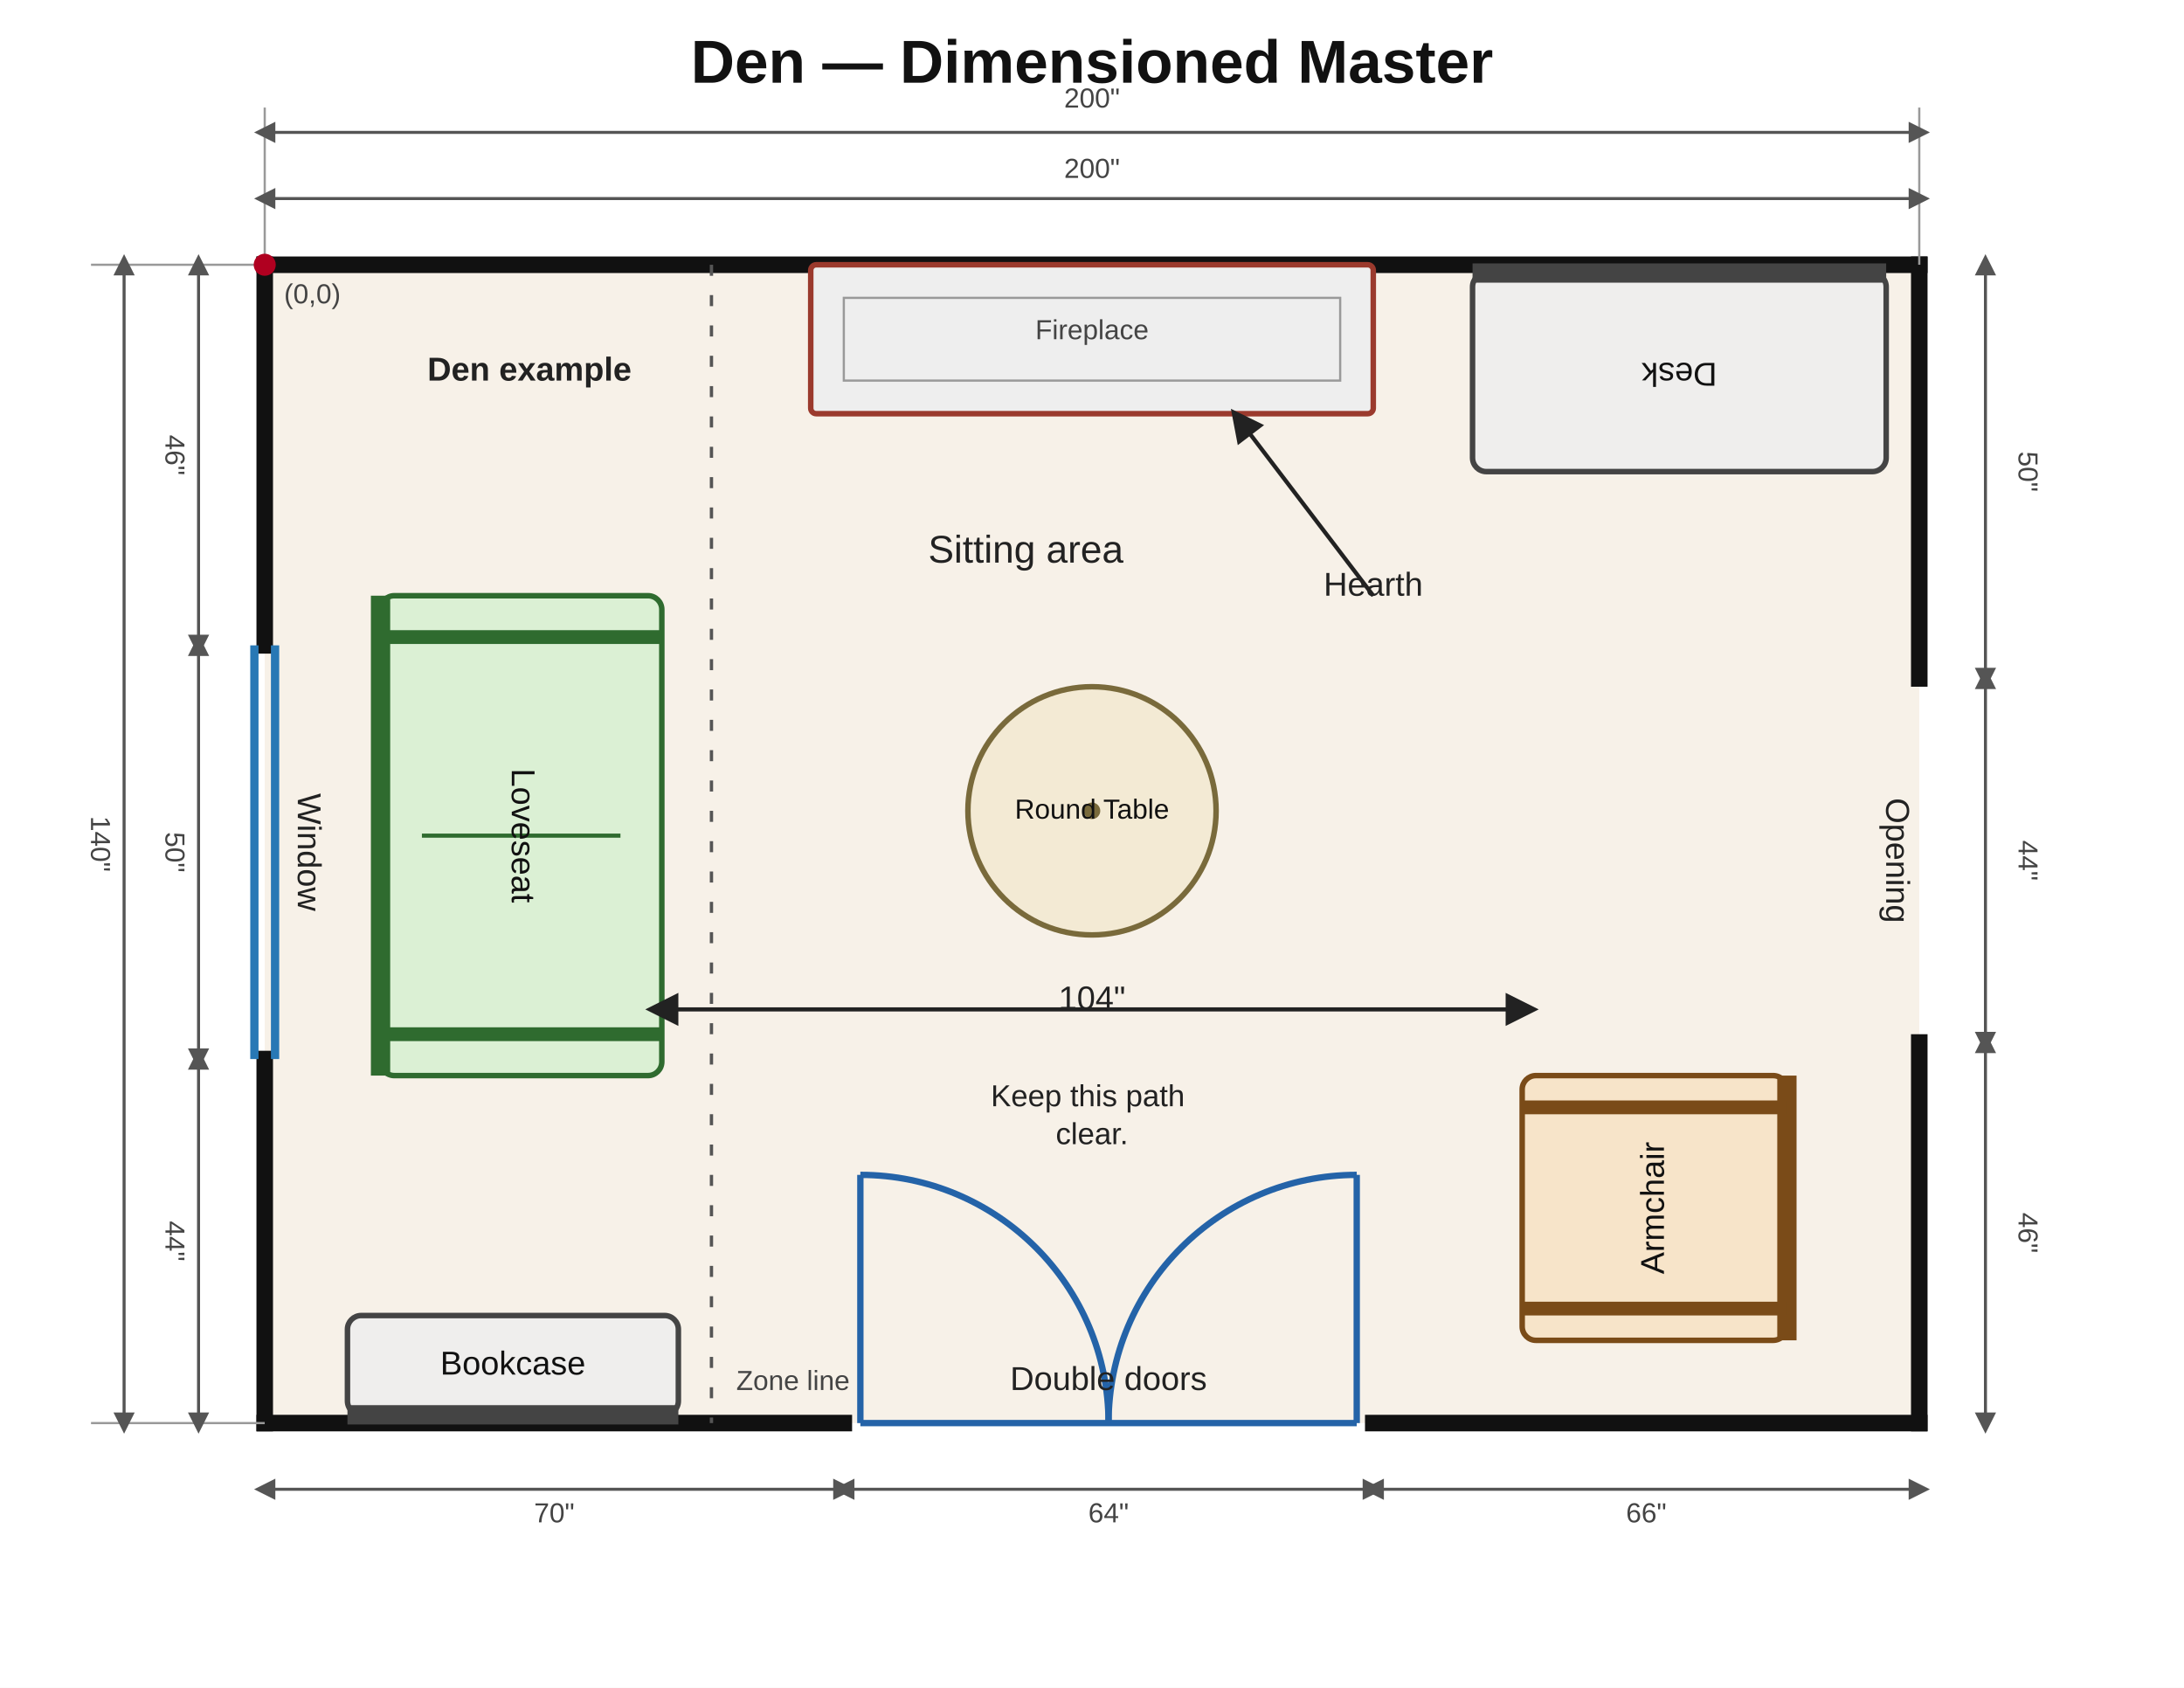
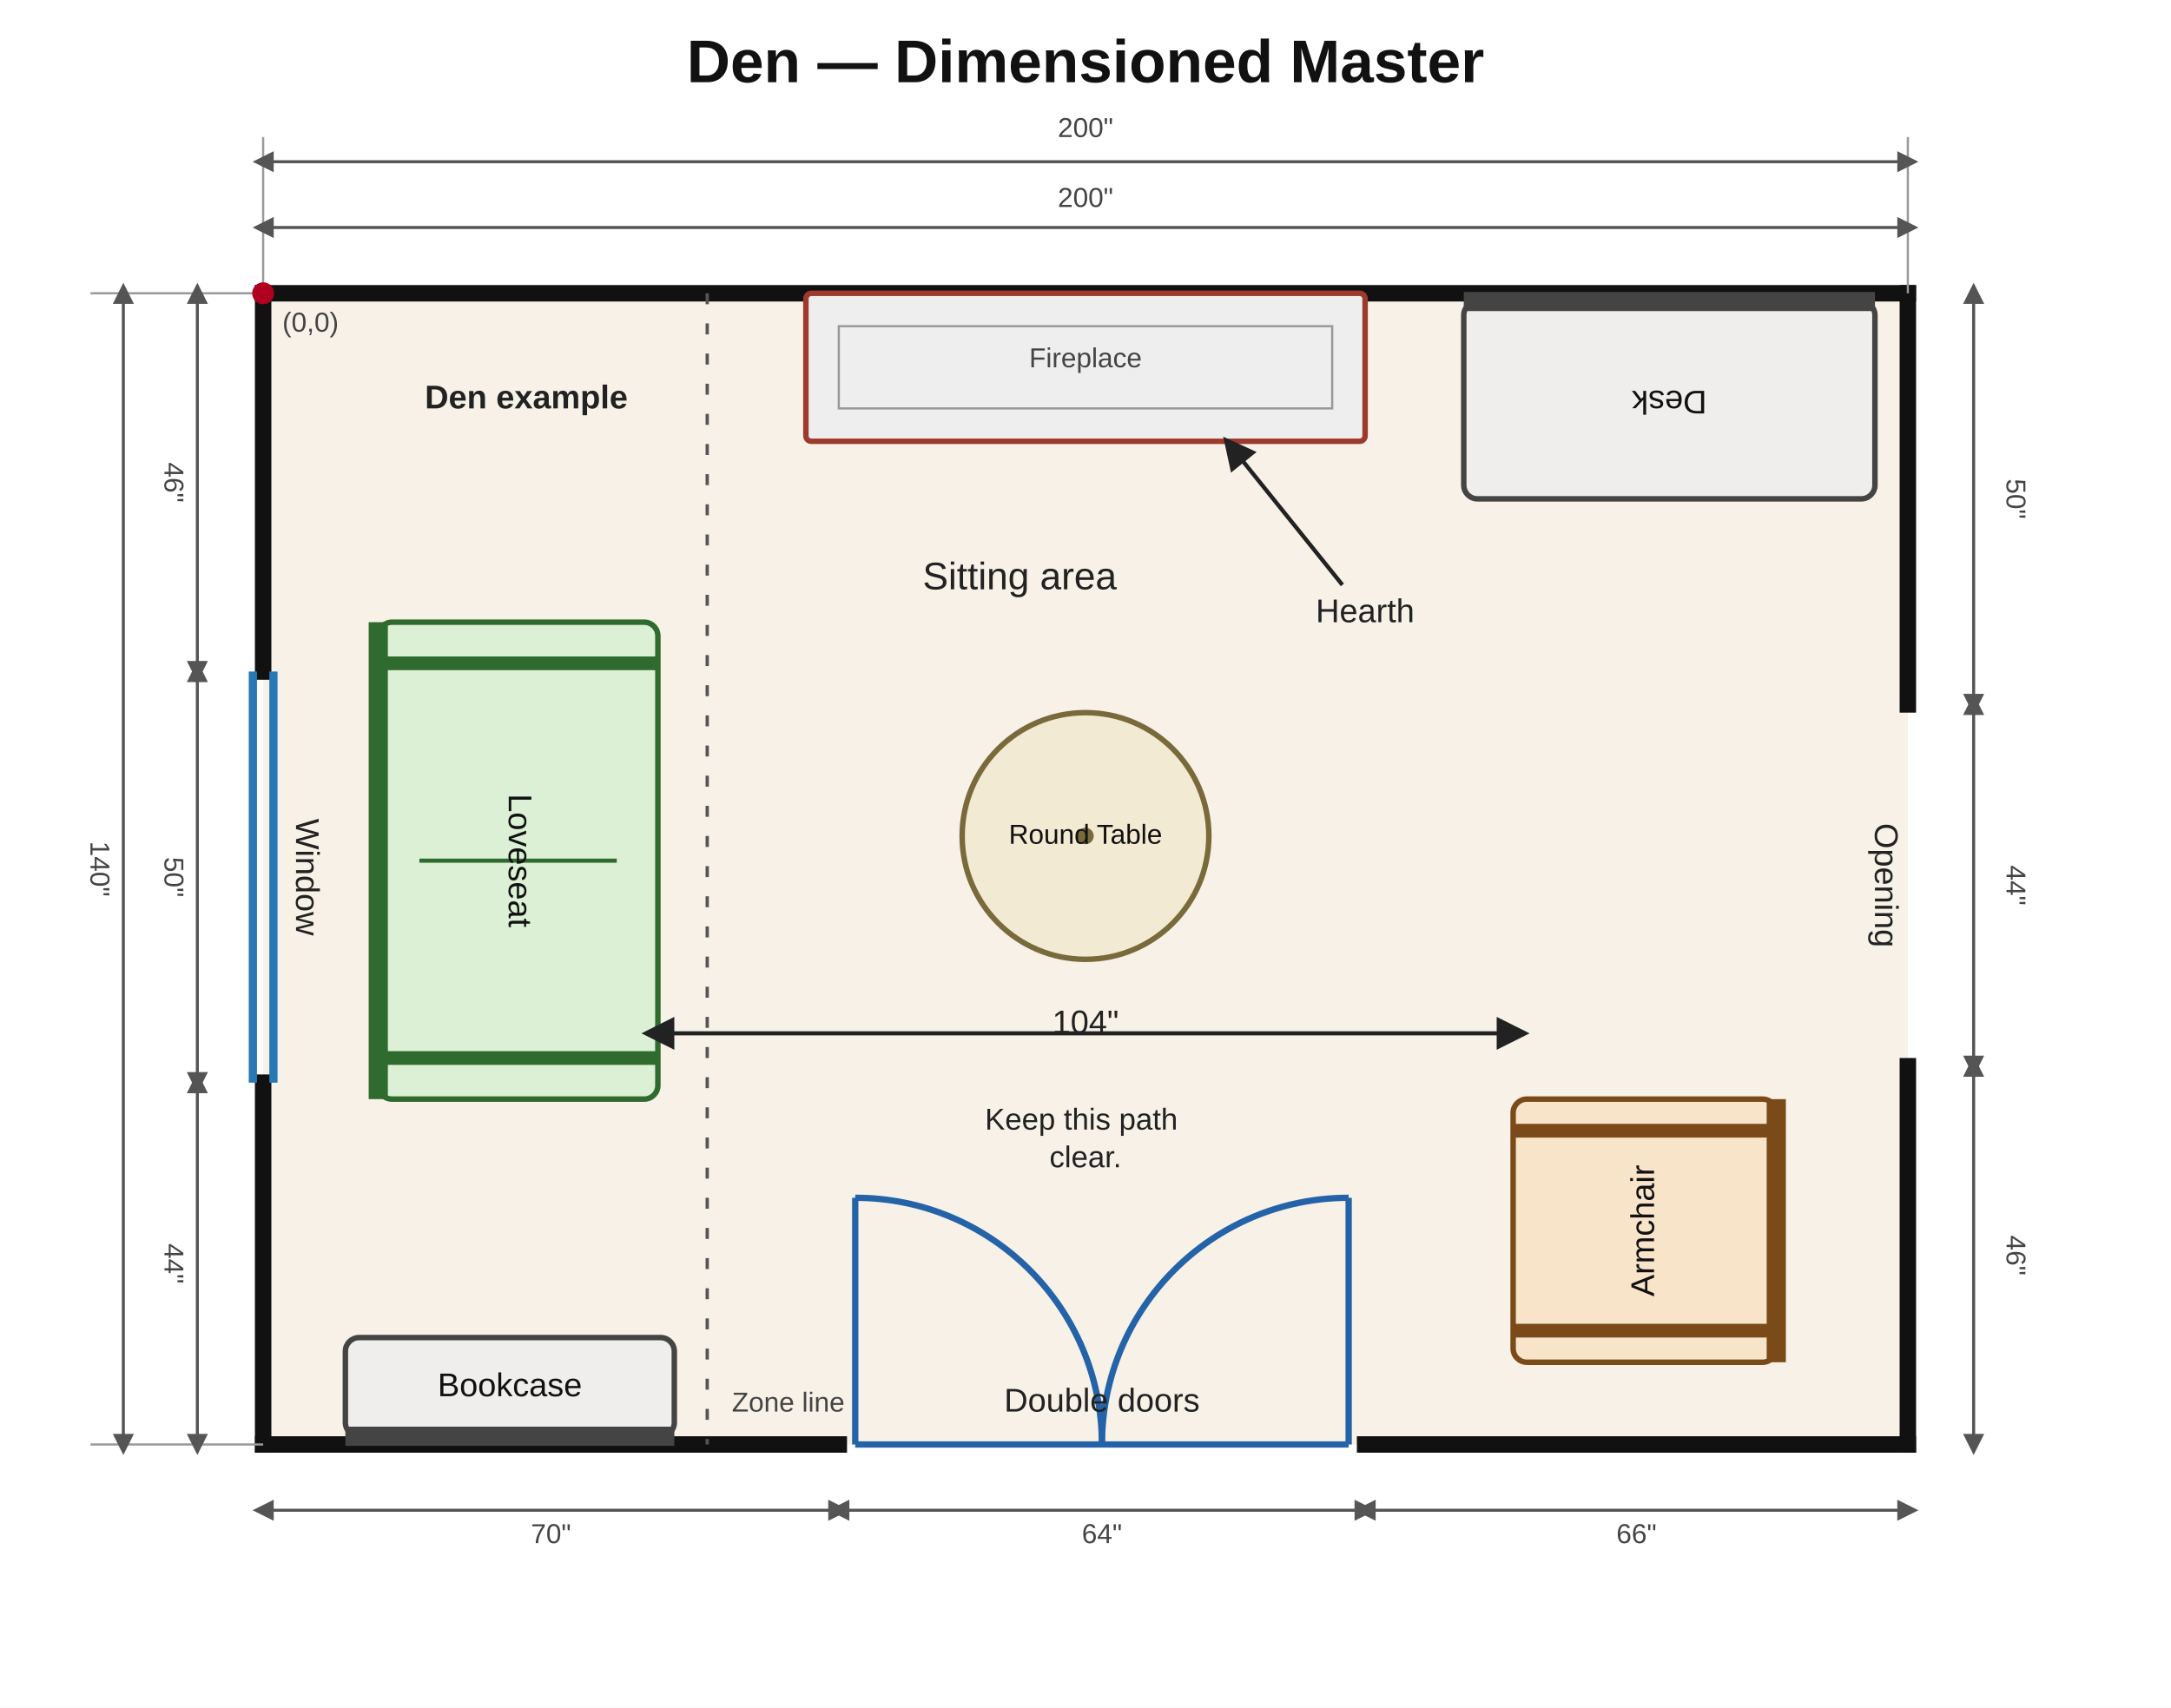
- <svg xmlns="http://www.w3.org/2000/svg" width="792" height="612" viewBox="0 0 792.000 612.000" data-origin-x="96" data-origin-y="96" data-scale="3" data-room-width="200" data-room-depth="140" data-generated-from="room.yaml">
+ <svg xmlns="http://www.w3.org/2000/svg" width="792" height="623" viewBox="0 0 792.000 623.000" data-origin-x="96" data-origin-y="107" data-scale="3" data-room-width="200" data-room-depth="140" data-generated-from="room.yaml">
  <defs>
    <marker id="dim-arrow" markerWidth="7" markerHeight="7" refX="3.5" refY="3.5" orient="auto-start-reverse" markerUnits="strokeWidth">
      <path d="M 0 0 L 7 3.5 L 0 7 z" fill="#555" />
    </marker>
    <style>
.wall{stroke:#111;stroke-width:6;fill:none;stroke-linecap:square}.window{stroke:#2878b5;stroke-width:3;fill:none}.door{stroke:#2463a8;stroke-width:2.3;fill:none}.fixture{stroke:#9b3a2d;stroke-width:2;fill:#eee}.fixture-line{stroke:#999;stroke-width:.8;fill:none}.reference-line{stroke:#555;stroke-width:1.2;stroke-dasharray:4 7}.dim{stroke:#555;stroke-width:1.1;fill:none;marker-start:url(#dim-arrow);marker-end:url(#dim-arrow)}.ext{stroke:#999;stroke-width:.8}.label{font-family:Arial,Helvetica,sans-serif;fill:#222;font-size:12px}.small{font-family:Arial,Helvetica,sans-serif;fill:#444;font-size:10px}.title{font-family:Arial,Helvetica,sans-serif;fill:#111;font-size:22px;font-weight:700}
</style>
    <marker id="annotation-arrow" markerWidth="8" markerHeight="8" refX="4" refY="4" orient="auto-start-reverse" markerUnits="strokeWidth">
      <path d="M 0 0 L 8 4 L 0 8 z" fill="context-stroke" />
    </marker>
  </defs>
  <rect width="100%" height="100%" fill="white" />
-   <rect x="96.000" y="96.000" width="600.000" height="420.000" fill="#f7f1e8" />
+   <rect x="96.000" y="107.000" width="600.000" height="420.000" fill="#f7f1e8" />
  <text class="title" x="396.000" y="30" text-anchor="middle">Den — Dimensioned Master</text>
  <g id="room-geometry">
-     <line class="wall" x1="96.000" y1="96.000" x2="696.000" y2="96.000" />
-     <line class="wall" x1="696.000" y1="96.000" x2="696.000" y2="246.000" />
-     <line class="wall" x1="696.000" y1="378.000" x2="696.000" y2="516.000" />
-     <line class="wall" x1="96.000" y1="516.000" x2="306.000" y2="516.000" />
-     <line class="wall" x1="498.000" y1="516.000" x2="696.000" y2="516.000" />
-     <line class="wall" x1="96.000" y1="96.000" x2="96.000" y2="234.000" />
-     <line class="wall" x1="96.000" y1="384.000" x2="96.000" y2="516.000" />
+     <line class="wall" x1="96.000" y1="107.000" x2="696.000" y2="107.000" />
+     <line class="wall" x1="696.000" y1="107.000" x2="696.000" y2="257.000" />
+     <line class="wall" x1="696.000" y1="389.000" x2="696.000" y2="527.000" />
+     <line class="wall" x1="96.000" y1="527.000" x2="306.000" y2="527.000" />
+     <line class="wall" x1="498.000" y1="527.000" x2="696.000" y2="527.000" />
+     <line class="wall" x1="96.000" y1="107.000" x2="96.000" y2="245.000" />
+     <line class="wall" x1="96.000" y1="395.000" x2="96.000" y2="527.000" />
  </g>
  <g id="fixed-features">
-     <line class="door" x1="312.000" y1="516.000" x2="492.000" y2="516.000" />
-     <line class="door" x1="312.000" y1="516.000" x2="312.000" y2="426.000" />
-     <line class="door" x1="492.000" y1="516.000" x2="492.000" y2="426.000" />
-     <path class="door" d="M 402.000 516.000 A 90.000 90.000 0 0 0 312.000 426.000" />
-     <path class="door" d="M 402.000 516.000 A 90.000 90.000 0 0 1 492.000 426.000" />
-     <rect class="fixture" x="294.000" y="96.000" width="204.000" height="54.000" rx="2" />
-     <rect class="fixture-line" x="306.000" y="108.000" width="180.000" height="30.000" />
-     <line class="window" x1="92.250" y1="234.000" x2="92.250" y2="384.000" />
-     <line class="window" x1="99.750" y1="234.000" x2="99.750" y2="384.000" />
+     <line class="door" x1="312.000" y1="527.000" x2="492.000" y2="527.000" />
+     <line class="door" x1="312.000" y1="527.000" x2="312.000" y2="437.000" />
+     <line class="door" x1="492.000" y1="527.000" x2="492.000" y2="437.000" />
+     <path class="door" d="M 402.000 527.000 A 90.000 90.000 0 0 0 312.000 437.000" />
+     <path class="door" d="M 402.000 527.000 A 90.000 90.000 0 0 1 492.000 437.000" />
+     <rect class="fixture" x="294.000" y="107.000" width="204.000" height="54.000" rx="2" />
+     <rect class="fixture-line" x="306.000" y="119.000" width="180.000" height="30.000" />
+     <line class="window" x1="92.250" y1="245.000" x2="92.250" y2="395.000" />
+     <line class="window" x1="99.750" y1="245.000" x2="99.750" y2="395.000" />
  </g>
  <g id="reference-lines">
-     <line class="reference-line" x1="258.000" y1="96.000" x2="258.000" y2="516.000" />
-     <text class="small" x="267.000" y="504.000" text-anchor="start">Zone line</text>
+     <line class="reference-line" x1="258.000" y1="107.000" x2="258.000" y2="527.000" />
+     <text class="small" x="267.000" y="515.000" text-anchor="start">Zone line</text>
  </g>
  <g id="feature-labels">
-     <text class="label" x="402.000" y="504.000" text-anchor="middle">Double doors</text>
-     <text class="small" x="396.000" y="123.000" text-anchor="middle">Fireplace</text>
-     <text class="label" x="684.000" y="312.000" text-anchor="middle" transform="rotate(90 684.000 312.000)">Opening</text>
-     <text class="label" x="108.000" y="309.000" text-anchor="middle" transform="rotate(90 108.000 309.000)">Window</text>
+     <text class="label" x="402.000" y="515.000" text-anchor="middle">Double doors</text>
+     <text class="small" x="396.000" y="134.000" text-anchor="middle">Fireplace</text>
+     <text class="label" x="684.000" y="323.000" text-anchor="middle" transform="rotate(90 684.000 323.000)">Opening</text>
+     <text class="label" x="108.000" y="320.000" text-anchor="middle" transform="rotate(90 108.000 320.000)">Window</text>
  </g>
  <g id="dimensions">
-     <line class="ext" x1="96.000" y1="96.000" x2="96.000" y2="39.000" />
-     <line class="ext" x1="696.000" y1="96.000" x2="696.000" y2="39.000" />
-     <line class="dim" x1="96.000" y1="48.000" x2="696.000" y2="48.000" />
-     <text class="small" x="396.000" y="39.000" text-anchor="middle">200"</text>
-     <line class="ext" x1="33.000" y1="96.000" x2="96.000" y2="96.000" />
-     <line class="ext" x1="33.000" y1="516.000" x2="96.000" y2="516.000" />
-     <line class="dim" x1="45.000" y1="96.000" x2="45.000" y2="516.000" />
-     <text class="small" x="33.000" y="306.000" text-anchor="middle" transform="rotate(90 33.000 306.000)">140"</text>
-     <line class="dim" x1="96.000" y1="72.000" x2="696.000" y2="72.000" />
-     <text class="small" x="396.000" y="64.500" text-anchor="middle">200"</text>
-     <line class="dim" x1="720.000" y1="96.000" x2="720.000" y2="246.000" />
-     <text class="small" x="732.000" y="171.000" text-anchor="middle" transform="rotate(90 732.000 171.000)">50"</text>
-     <line class="dim" x1="720.000" y1="246.000" x2="720.000" y2="378.000" />
-     <text class="small" x="732.000" y="312.000" text-anchor="middle" transform="rotate(90 732.000 312.000)">44"</text>
-     <line class="dim" x1="720.000" y1="378.000" x2="720.000" y2="516.000" />
-     <text class="small" x="732.000" y="447.000" text-anchor="middle" transform="rotate(90 732.000 447.000)">46"</text>
-     <line class="dim" x1="96.000" y1="540.000" x2="306.000" y2="540.000" />
-     <text class="small" x="201.000" y="552.000" text-anchor="middle">70"</text>
-     <line class="dim" x1="306.000" y1="540.000" x2="498.000" y2="540.000" />
-     <text class="small" x="402.000" y="552.000" text-anchor="middle">64"</text>
-     <line class="dim" x1="498.000" y1="540.000" x2="696.000" y2="540.000" />
-     <text class="small" x="597.000" y="552.000" text-anchor="middle">66"</text>
-     <line class="dim" x1="72.000" y1="96.000" x2="72.000" y2="234.000" />
-     <text class="small" x="60.000" y="165.000" text-anchor="middle" transform="rotate(90 60.000 165.000)">46"</text>
-     <line class="dim" x1="72.000" y1="234.000" x2="72.000" y2="384.000" />
-     <text class="small" x="60.000" y="309.000" text-anchor="middle" transform="rotate(90 60.000 309.000)">50"</text>
-     <line class="dim" x1="72.000" y1="384.000" x2="72.000" y2="516.000" />
-     <text class="small" x="60.000" y="450.000" text-anchor="middle" transform="rotate(90 60.000 450.000)">44"</text>
+     <line class="ext" x1="96.000" y1="107.000" x2="96.000" y2="50.000" />
+     <line class="ext" x1="696.000" y1="107.000" x2="696.000" y2="50.000" />
+     <line class="dim" x1="96.000" y1="59.000" x2="696.000" y2="59.000" />
+     <text class="small" x="396.000" y="50.000" text-anchor="middle">200"</text>
+     <line class="ext" x1="33.000" y1="107.000" x2="96.000" y2="107.000" />
+     <line class="ext" x1="33.000" y1="527.000" x2="96.000" y2="527.000" />
+     <line class="dim" x1="45.000" y1="107.000" x2="45.000" y2="527.000" />
+     <text class="small" x="33.000" y="317.000" text-anchor="middle" transform="rotate(90 33.000 317.000)">140"</text>
+     <line class="dim" x1="96.000" y1="83.000" x2="696.000" y2="83.000" />
+     <text class="small" x="396.000" y="75.500" text-anchor="middle">200"</text>
+     <line class="dim" x1="720.000" y1="107.000" x2="720.000" y2="257.000" />
+     <text class="small" x="732.000" y="182.000" text-anchor="middle" transform="rotate(90 732.000 182.000)">50"</text>
+     <line class="dim" x1="720.000" y1="257.000" x2="720.000" y2="389.000" />
+     <text class="small" x="732.000" y="323.000" text-anchor="middle" transform="rotate(90 732.000 323.000)">44"</text>
+     <line class="dim" x1="720.000" y1="389.000" x2="720.000" y2="527.000" />
+     <text class="small" x="732.000" y="458.000" text-anchor="middle" transform="rotate(90 732.000 458.000)">46"</text>
+     <line class="dim" x1="96.000" y1="551.000" x2="306.000" y2="551.000" />
+     <text class="small" x="201.000" y="563.000" text-anchor="middle">70"</text>
+     <line class="dim" x1="306.000" y1="551.000" x2="498.000" y2="551.000" />
+     <text class="small" x="402.000" y="563.000" text-anchor="middle">64"</text>
+     <line class="dim" x1="498.000" y1="551.000" x2="696.000" y2="551.000" />
+     <text class="small" x="597.000" y="563.000" text-anchor="middle">66"</text>
+     <line class="dim" x1="72.000" y1="107.000" x2="72.000" y2="245.000" />
+     <text class="small" x="60.000" y="176.000" text-anchor="middle" transform="rotate(90 60.000 176.000)">46"</text>
+     <line class="dim" x1="72.000" y1="245.000" x2="72.000" y2="395.000" />
+     <text class="small" x="60.000" y="320.000" text-anchor="middle" transform="rotate(90 60.000 320.000)">50"</text>
+     <line class="dim" x1="72.000" y1="395.000" x2="72.000" y2="527.000" />
+     <text class="small" x="60.000" y="461.000" text-anchor="middle" transform="rotate(90 60.000 461.000)">44"</text>
  </g>
  <g id="coordinate-reference">
-     <circle cx="96.000" cy="96.000" r="4" fill="#b00020" />
-     <text class="small" x="103.000" y="110.000">(0,0)</text>
+     <circle cx="96.000" cy="107.000" r="4" fill="#b00020" />
+     <text class="small" x="103.000" y="121.000">(0,0)</text>
  </g>
  <g id="generated-furniture">
-     <g id="Loveseat" data-object="Loveseat58" transform="translate(138.00 216.00) rotate(90)" data-rotation="90">
+     <g id="Loveseat" data-object="Loveseat58" transform="translate(138.00 227.00) rotate(90)" data-rotation="90">
      <rect x="0" y="-102.00" width="174.00" height="102.00" rx="5" fill="#d8f0d2" fill-opacity="0.88" stroke="#2f6b2f" stroke-width="2" />
      <line x1="0.00" y1="0.00" x2="174.00" y2="0.00" stroke="#2f6b2f" stroke-width="7" />
      <line x1="87.00" y1="-15.00" x2="87.00" y2="-87.00" stroke="#2f6b2f" stroke-width="1.5" />
      <line x1="15.00" y1="0.00" x2="15.00" y2="-102.00" stroke="#2f6b2f" stroke-width="5" />
      <line x1="159.00" y1="0.00" x2="159.00" y2="-102.00" stroke="#2f6b2f" stroke-width="5" />
      <text x="87.00" y="-51.00" text-anchor="middle" dominant-baseline="middle" font-family="Arial, Helvetica, sans-serif" font-size="12" fill="#111" pointer-events="none">Loveseat</text>
    </g>
-     <g id="Armchair" data-object="Armchair32" transform="translate(648.00 486.00) rotate(270)" data-rotation="270">
+     <g id="Armchair" data-object="Armchair32" transform="translate(648.00 497.00) rotate(270)" data-rotation="270">
      <rect x="0" y="-96.00" width="96.00" height="96.00" rx="5" fill="#f7e3c6" fill-opacity="0.88" stroke="#7a4b18" stroke-width="2" />
      <line x1="0.00" y1="0.00" x2="96.00" y2="0.00" stroke="#7a4b18" stroke-width="7" />
      <line x1="11.52" y1="0.00" x2="11.52" y2="-96.00" stroke="#7a4b18" stroke-width="5" />
      <line x1="84.48" y1="0.00" x2="84.48" y2="-96.00" stroke="#7a4b18" stroke-width="5" />
      <text x="48.00" y="-48.00" text-anchor="middle" dominant-baseline="middle" font-family="Arial, Helvetica, sans-serif" font-size="12" fill="#111" pointer-events="none">Armchair</text>
    </g>
-     <g id="Desk" data-object="Desk50" transform="translate(684.00 99.00) rotate(180)" data-rotation="180">
+     <g id="Desk" data-object="Desk50" transform="translate(684.00 110.00) rotate(180)" data-rotation="180">
      <rect x="0" y="-72.00" width="150.00" height="72.00" rx="5" fill="#eeeeee" fill-opacity="0.88" stroke="#444444" stroke-width="2" />
      <line x1="0.00" y1="0.00" x2="150.00" y2="0.00" stroke="#444444" stroke-width="7" />
      <text x="75.00" y="-36.00" text-anchor="middle" dominant-baseline="middle" font-family="Arial, Helvetica, sans-serif" font-size="12" fill="#111" pointer-events="none">Desk</text>
    </g>
    <g id="Round Table" data-object="RoundTable30">
-       <circle cx="396.00" cy="294.00" r="45.00" fill="#f3ead2" fill-opacity="0.88" stroke="#796a3b" stroke-width="2" />
-       <circle cx="396.00" cy="294.00" r="3" fill="#796a3b" />
-       <text x="396.00" y="294.00" text-anchor="middle" dominant-baseline="middle" font-family="Arial, Helvetica, sans-serif" font-size="10" fill="#111" pointer-events="none">Round Table</text>
+       <circle cx="396.00" cy="305.00" r="45.00" fill="#f3ead2" fill-opacity="0.88" stroke="#796a3b" stroke-width="2" />
+       <circle cx="396.00" cy="305.00" r="3" fill="#796a3b" />
+       <text x="396.00" y="305.00" text-anchor="middle" dominant-baseline="middle" font-family="Arial, Helvetica, sans-serif" font-size="10" fill="#111" pointer-events="none">Round Table</text>
    </g>
-     <g id="Bookcase" data-object="Bookcase40" transform="translate(126.00 513.00) rotate(0)" data-rotation="0">
+     <g id="Bookcase" data-object="Bookcase40" transform="translate(126.00 524.00) rotate(0)" data-rotation="0">
      <rect x="0" y="-36.00" width="120.00" height="36.00" rx="5" fill="#eeeeee" fill-opacity="0.88" stroke="#444444" stroke-width="2" />
      <line x1="0.00" y1="0.00" x2="120.00" y2="0.00" stroke="#444444" stroke-width="7" />
      <text x="60.00" y="-18.00" text-anchor="middle" dominant-baseline="middle" font-family="Arial, Helvetica, sans-serif" font-size="12" fill="#111" pointer-events="none">Bookcase</text>
    </g>
  </g>
  <g id="generated-annotations">
    <g id="RoomLabel" data-type="label">
-       <text x="192.00" y="138.00" text-anchor="middle" font-family="Arial, Helvetica, sans-serif" font-size="12" font-weight="700" fill="#222222" pointer-events="none">
+       <text x="192.00" y="149.00" text-anchor="middle" font-family="Arial, Helvetica, sans-serif" font-size="12" font-weight="700" fill="#222222" pointer-events="none">
        <tspan x="192.00" dy="-0.00">Den example</tspan>
      </text>
    </g>
    <g id="SittingArea" data-type="area">
-       <text x="372.00" y="204.00" text-anchor="middle" font-family="Arial, Helvetica, sans-serif" font-size="14" font-weight="400" fill="#222222" pointer-events="none">
+       <text x="372.00" y="215.00" text-anchor="middle" font-family="Arial, Helvetica, sans-serif" font-size="14" font-weight="400" fill="#222222" pointer-events="none">
        <tspan x="372.00" dy="-0.00">Sitting area</tspan>
      </text>
    </g>
    <g id="DoorNote" data-type="note">
-       <text x="396.00" y="408.00" text-anchor="middle" font-family="Arial, Helvetica, sans-serif" font-size="11" font-weight="400" fill="#222222" pointer-events="none">
+       <text x="396.00" y="419.00" text-anchor="middle" font-family="Arial, Helvetica, sans-serif" font-size="11" font-weight="400" fill="#222222" pointer-events="none">
        <tspan x="396.00" dy="-6.88">Keep this path</tspan>
        <tspan x="396.00" dy="13.75">clear.</tspan>
      </text>
    </g>
    <g id="HearthCallout" data-type="callout">
-       <line x1="498.00" y1="216.00" x2="450.00" y2="153.00" stroke="#222222" stroke-width="1.5" marker-end="url(#annotation-arrow)" />
-       <text x="498.00" y="216.00" text-anchor="middle" font-family="Arial, Helvetica, sans-serif" font-size="12" font-weight="400" fill="#222222" pointer-events="none">
+       <line x1="489.72" y1="213.40" x2="450.00" y2="164.00" stroke="#222222" stroke-width="1.5" marker-end="url(#annotation-arrow)" />
+       <text x="498.00" y="227.00" text-anchor="middle" font-family="Arial, Helvetica, sans-serif" font-size="12" font-weight="400" fill="#222222" pointer-events="none">
        <tspan x="498.00" dy="-0.00">Hearth</tspan>
      </text>
    </g>
    <g id="WalkwayWidth" data-type="dimension">
-       <line x1="240.00" y1="366.00" x2="552.00" y2="366.00" stroke="#222222" stroke-width="1.5" marker-start="url(#annotation-arrow)" marker-end="url(#annotation-arrow)" />
-       <text x="396.00" y="366.00" text-anchor="middle" font-family="Arial, Helvetica, sans-serif" font-size="12" font-weight="400" fill="#222222" pointer-events="none">
+       <line x1="240.00" y1="377.00" x2="552.00" y2="377.00" stroke="#222222" stroke-width="1.5" marker-start="url(#annotation-arrow)" marker-end="url(#annotation-arrow)" />
+       <text x="396.00" y="377.00" text-anchor="middle" font-family="Arial, Helvetica, sans-serif" font-size="12" font-weight="400" fill="#222222" pointer-events="none">
        <tspan x="396.00" dy="-0.00">104"</tspan>
      </text>
    </g>
  </g>
</svg>
